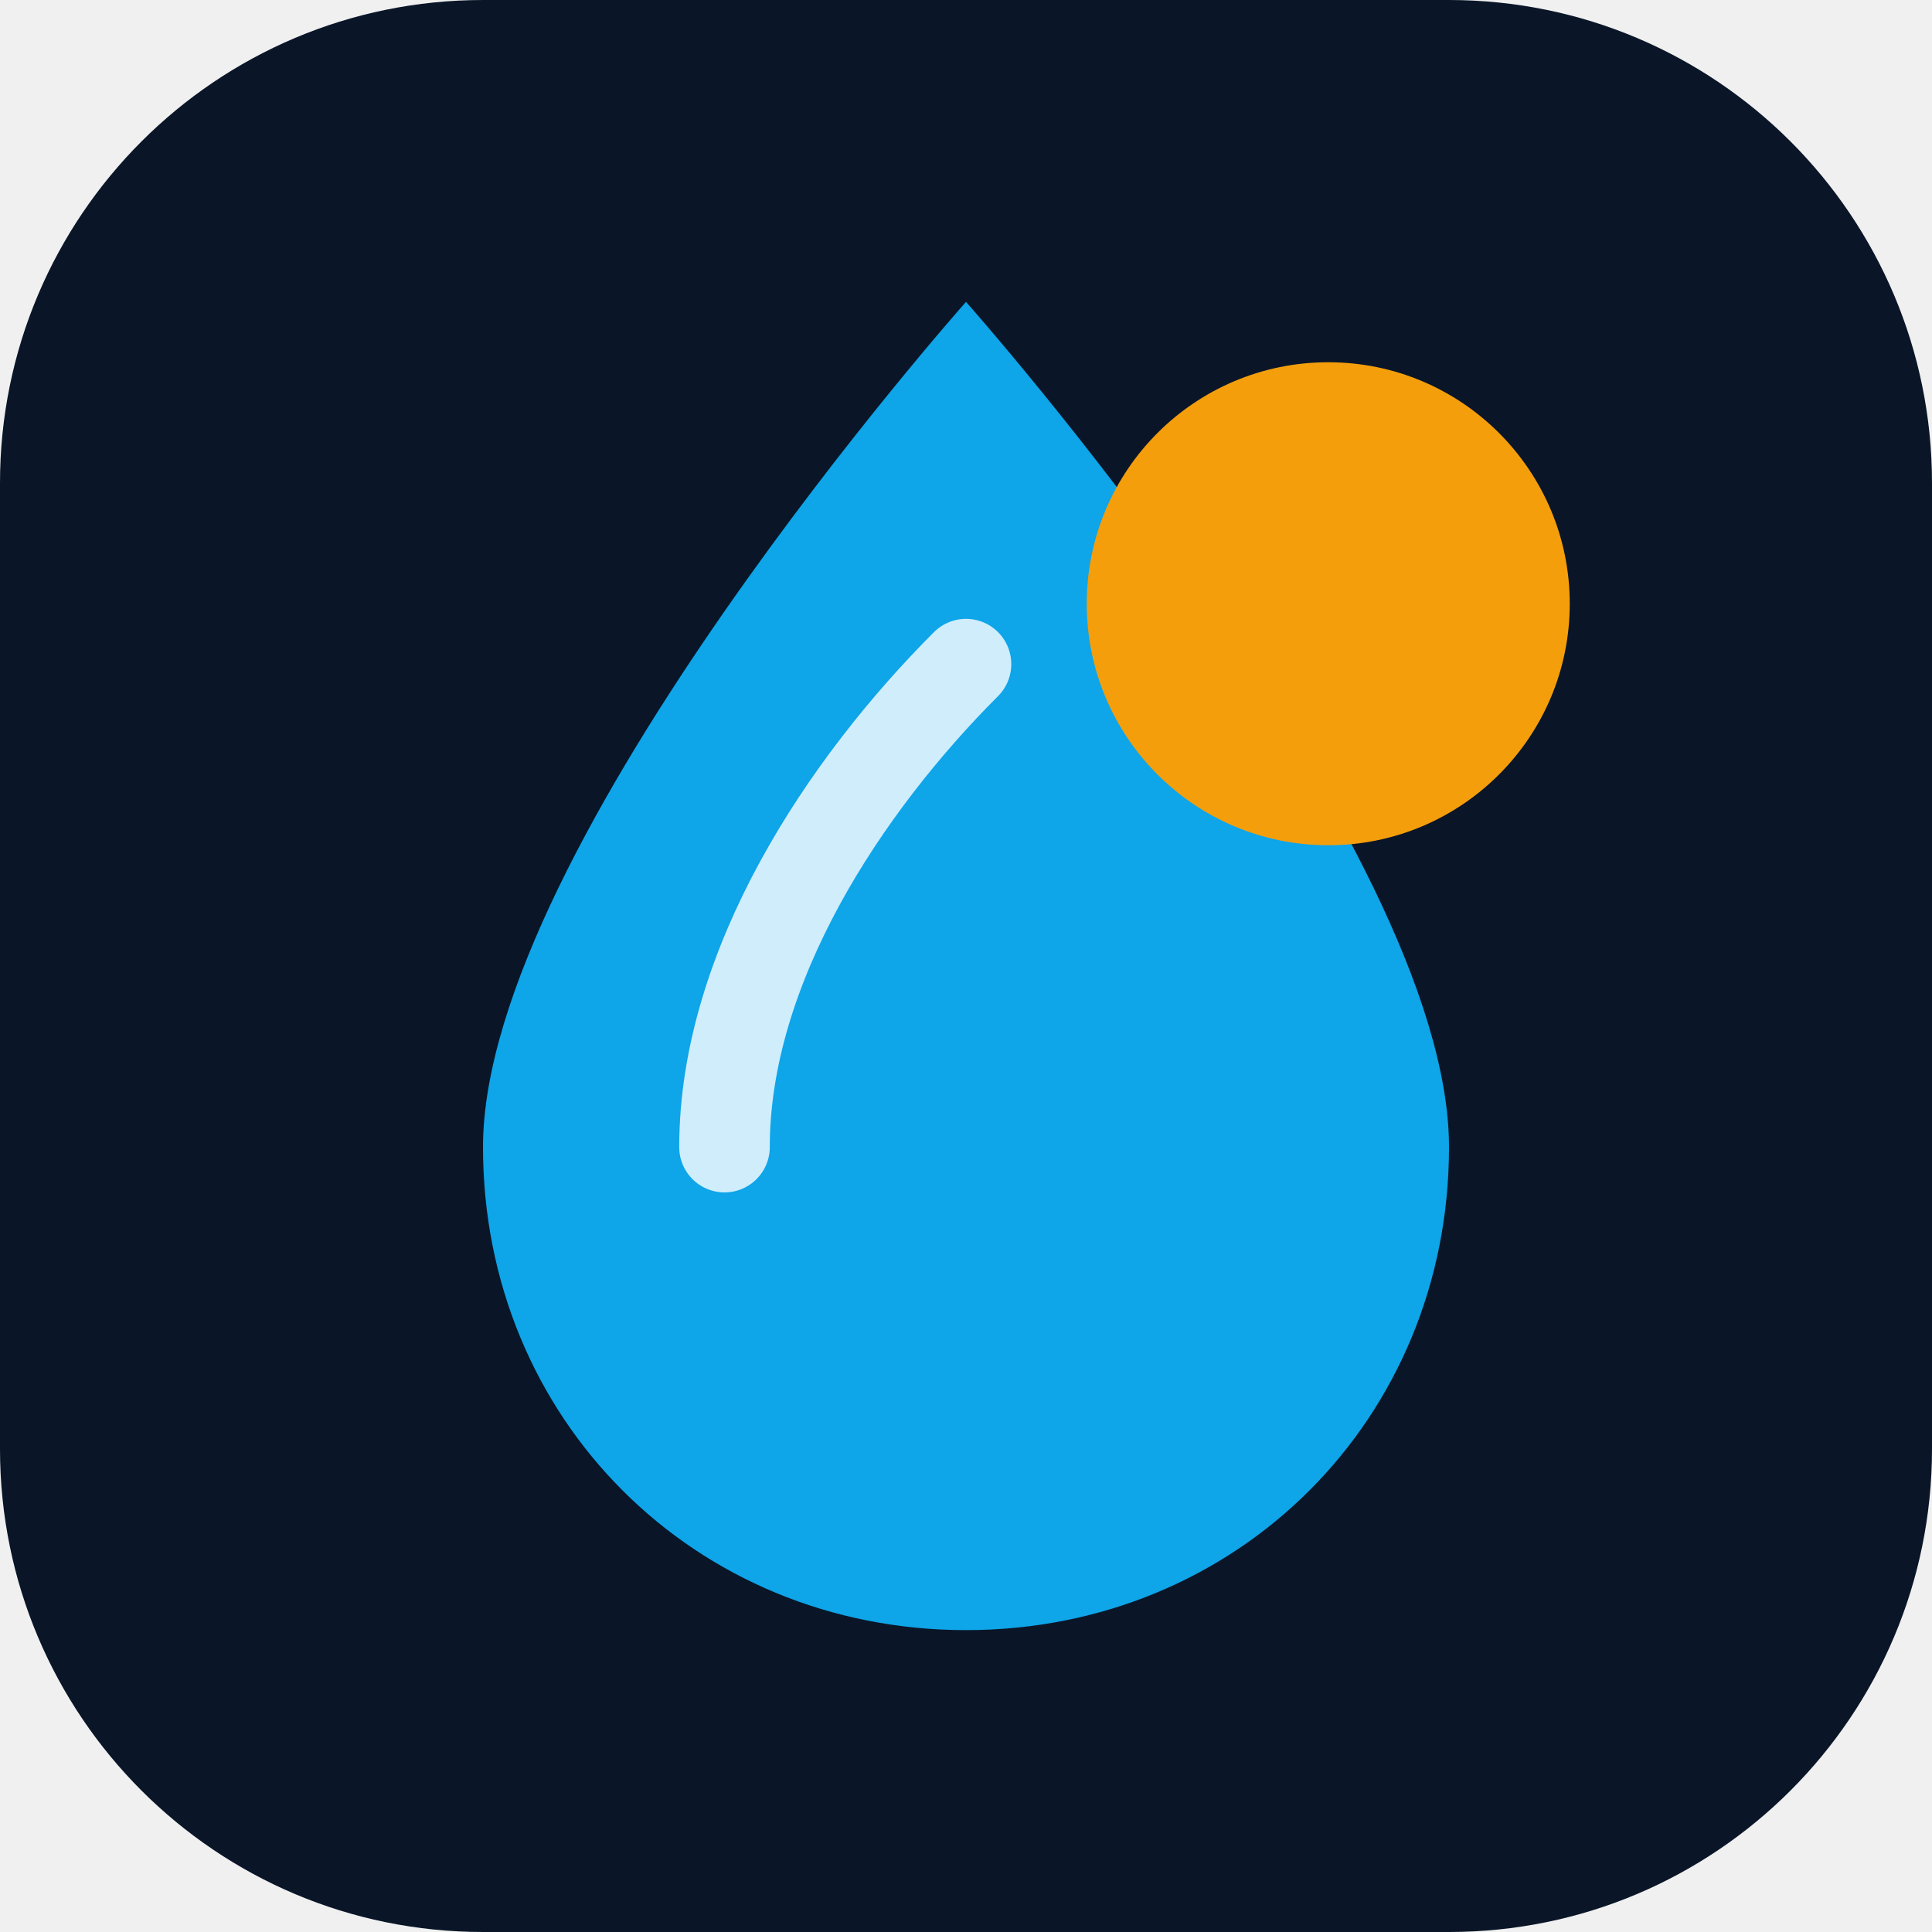
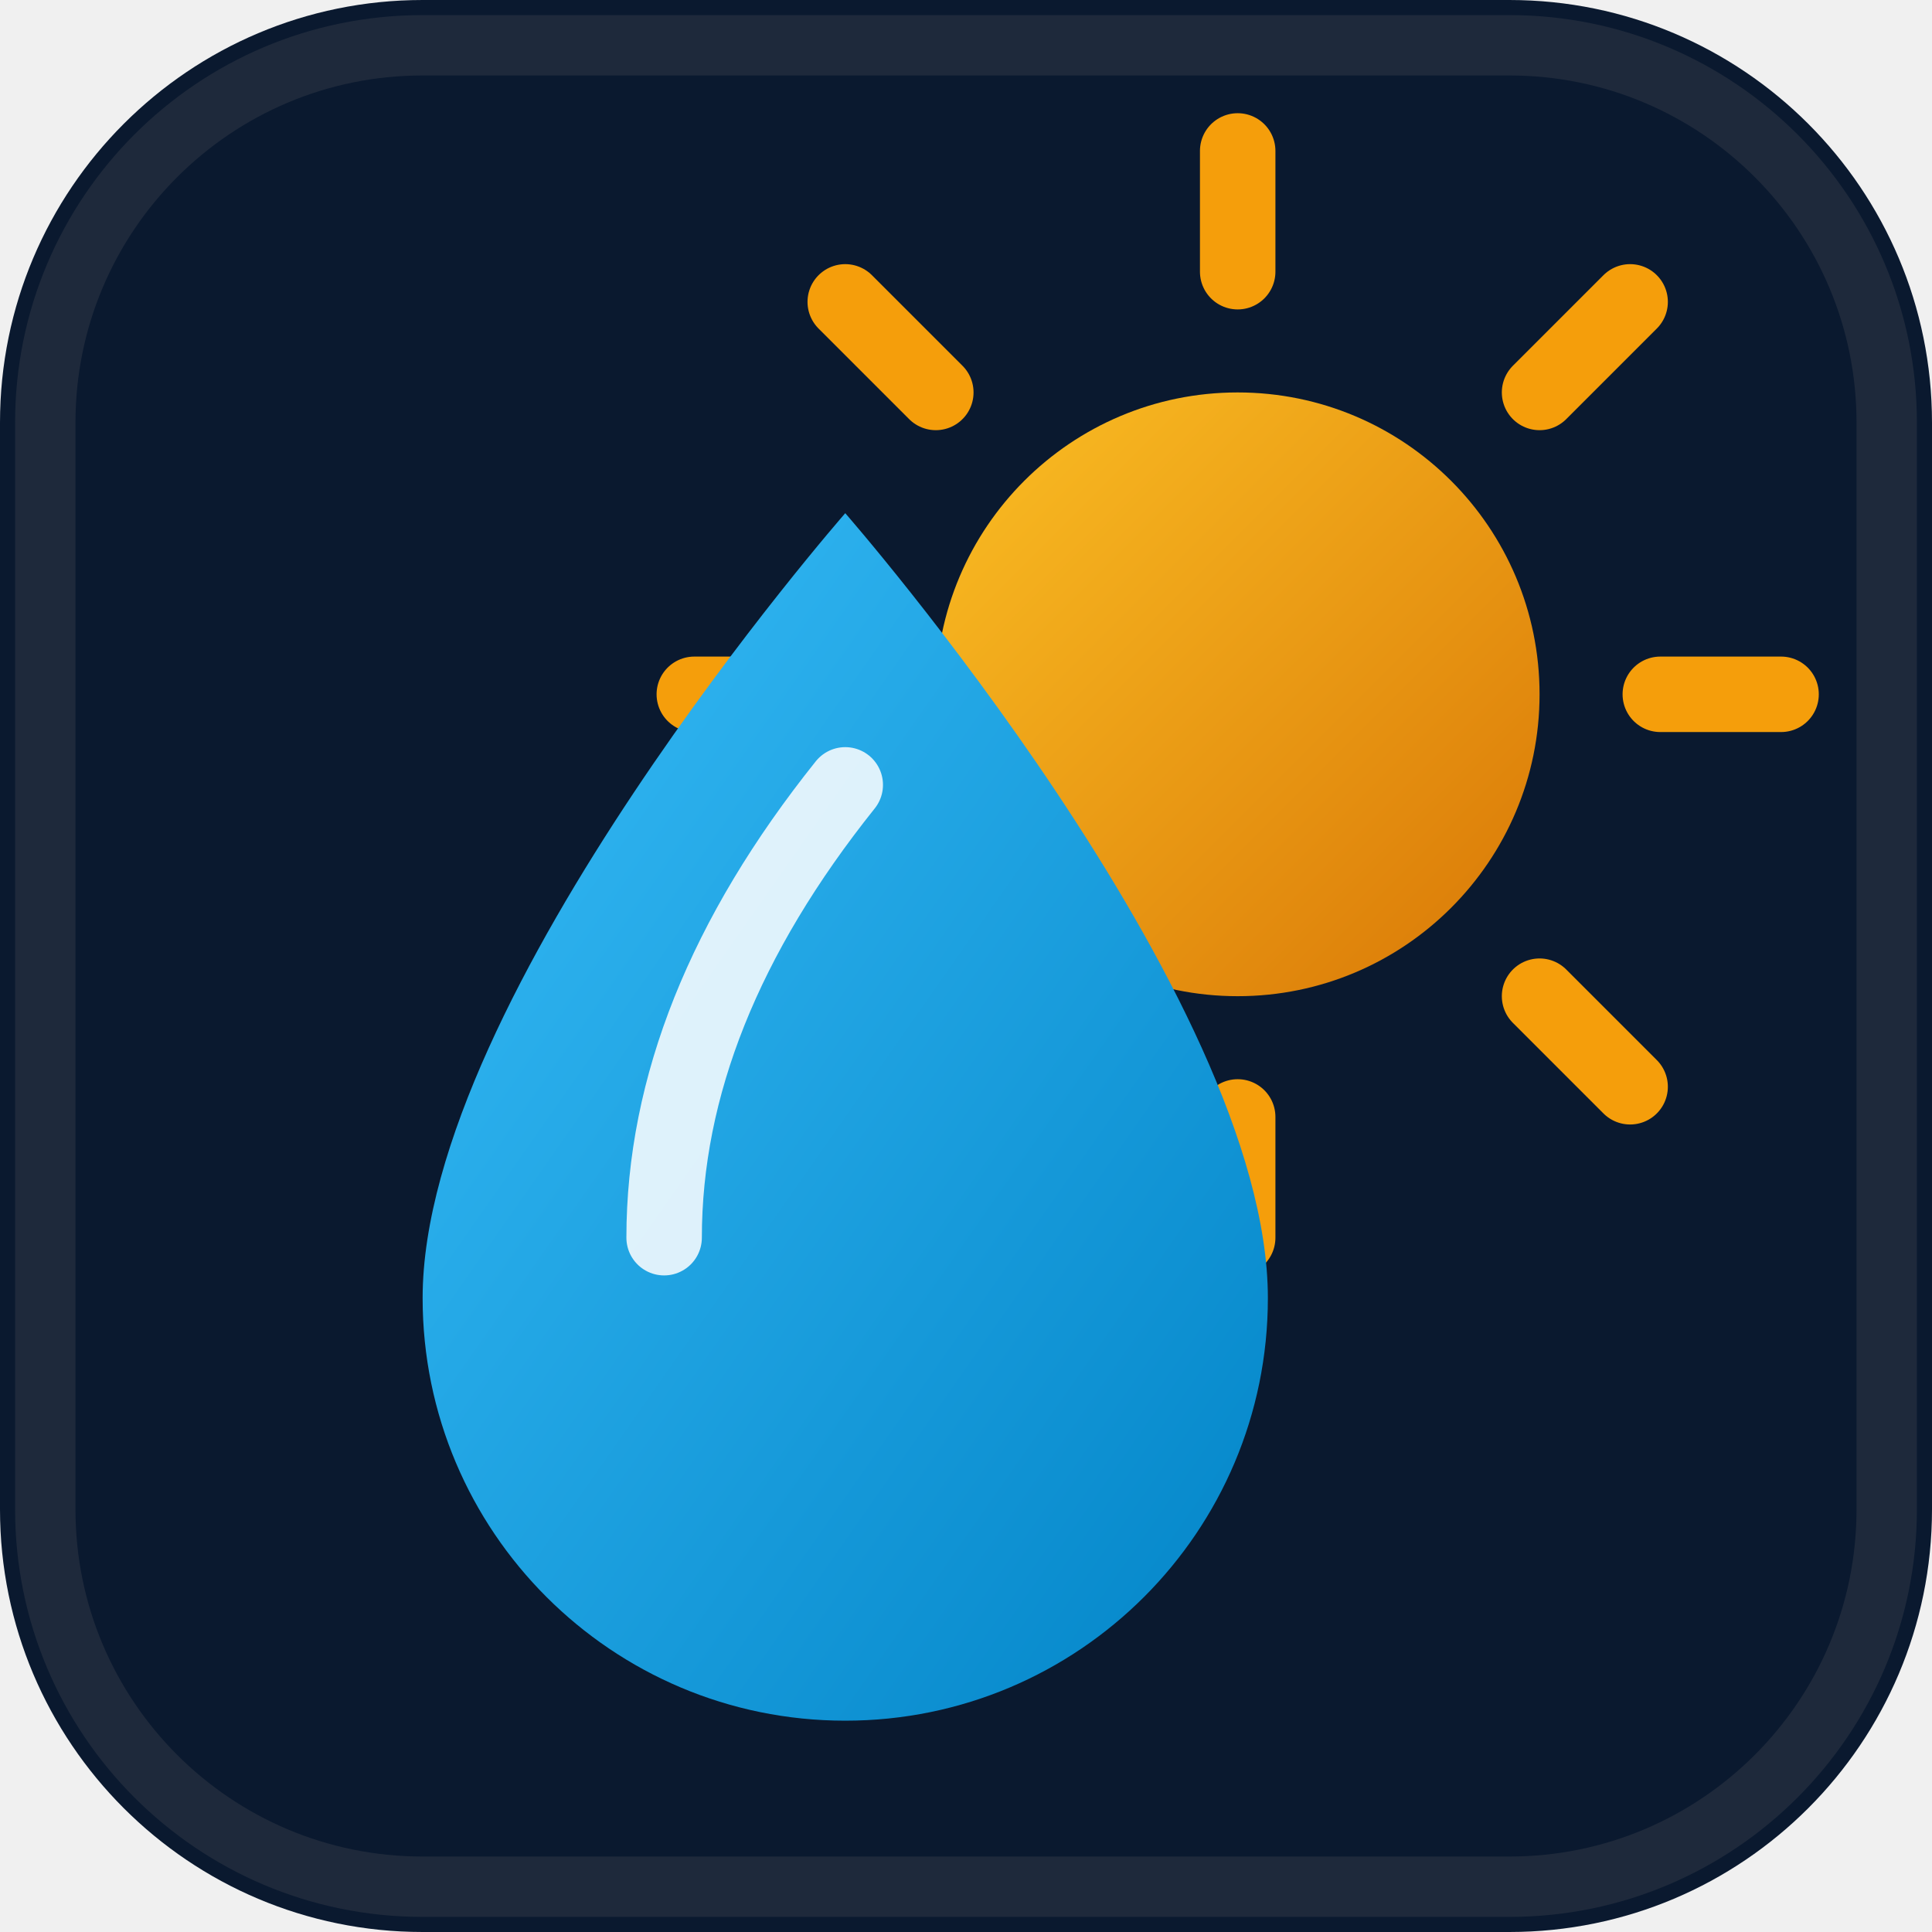
<svg xmlns="http://www.w3.org/2000/svg" viewBox="0 0 64 64" fill="none">
-   <rect width="64" height="64" rx="16" fill="#0A1628" />
-   <path d="M32 10C32 10 16 28 16 38C16 47 23 54 32 54C41 54 48 47 48 38C48 28 32 10 32 10Z" fill="#0EA5E9" />
-   <circle cx="44" cy="20" r="8" fill="#F59E0B" />
-   <path d="M24 38C24 32 28 26 32 22" stroke="#FFFFFF" stroke-width="3" stroke-linecap="round" stroke-opacity="0.8" />
+   <defs>
+     <linearGradient id="favAqua" x1="0%" y1="0%" x2="100%" y2="100%">
+       <stop offset="0%" stop-color="#38BDF8" />
+       <stop offset="100%" stop-color="#0284C7" />
+     </linearGradient>
+     <linearGradient id="favSolar" x1="0%" y1="0%" x2="100%" y2="100%">
+       <stop offset="0%" stop-color="#FBBF24" />
+       <stop offset="100%" stop-color="#D97706" />
+     </linearGradient>
+   </defs>
+   <rect width="64" height="64" rx="14" fill="#0A192F" />
+   <rect x="1.5" y="1.5" width="61" height="61" rx="12.5" stroke="#1E293B" stroke-width="2" />
+   <circle cx="41" cy="23" r="10" fill="url(#favSolar)" />
+   <path d="M41 9V5M41 41V37M55 23H59M27 23H23M51 13L54 10M31 33L28 36M51 33L54 36M31 13L28 10" stroke="#F59E0B" stroke-width="2.5" stroke-linecap="round" />
+   <path d="M28 17C28 17 14 33 14 43C14 50.732 20.268 57 28 57C35.732 57 42 50.732 42 43C42 33 28 17 28 17Z" fill="url(#favAqua)" />
+   <path d="M22 41C22 36 24 31 28 26" stroke="#FFFFFF" stroke-width="2.5" stroke-linecap="round" stroke-opacity="0.85" />
</svg>
